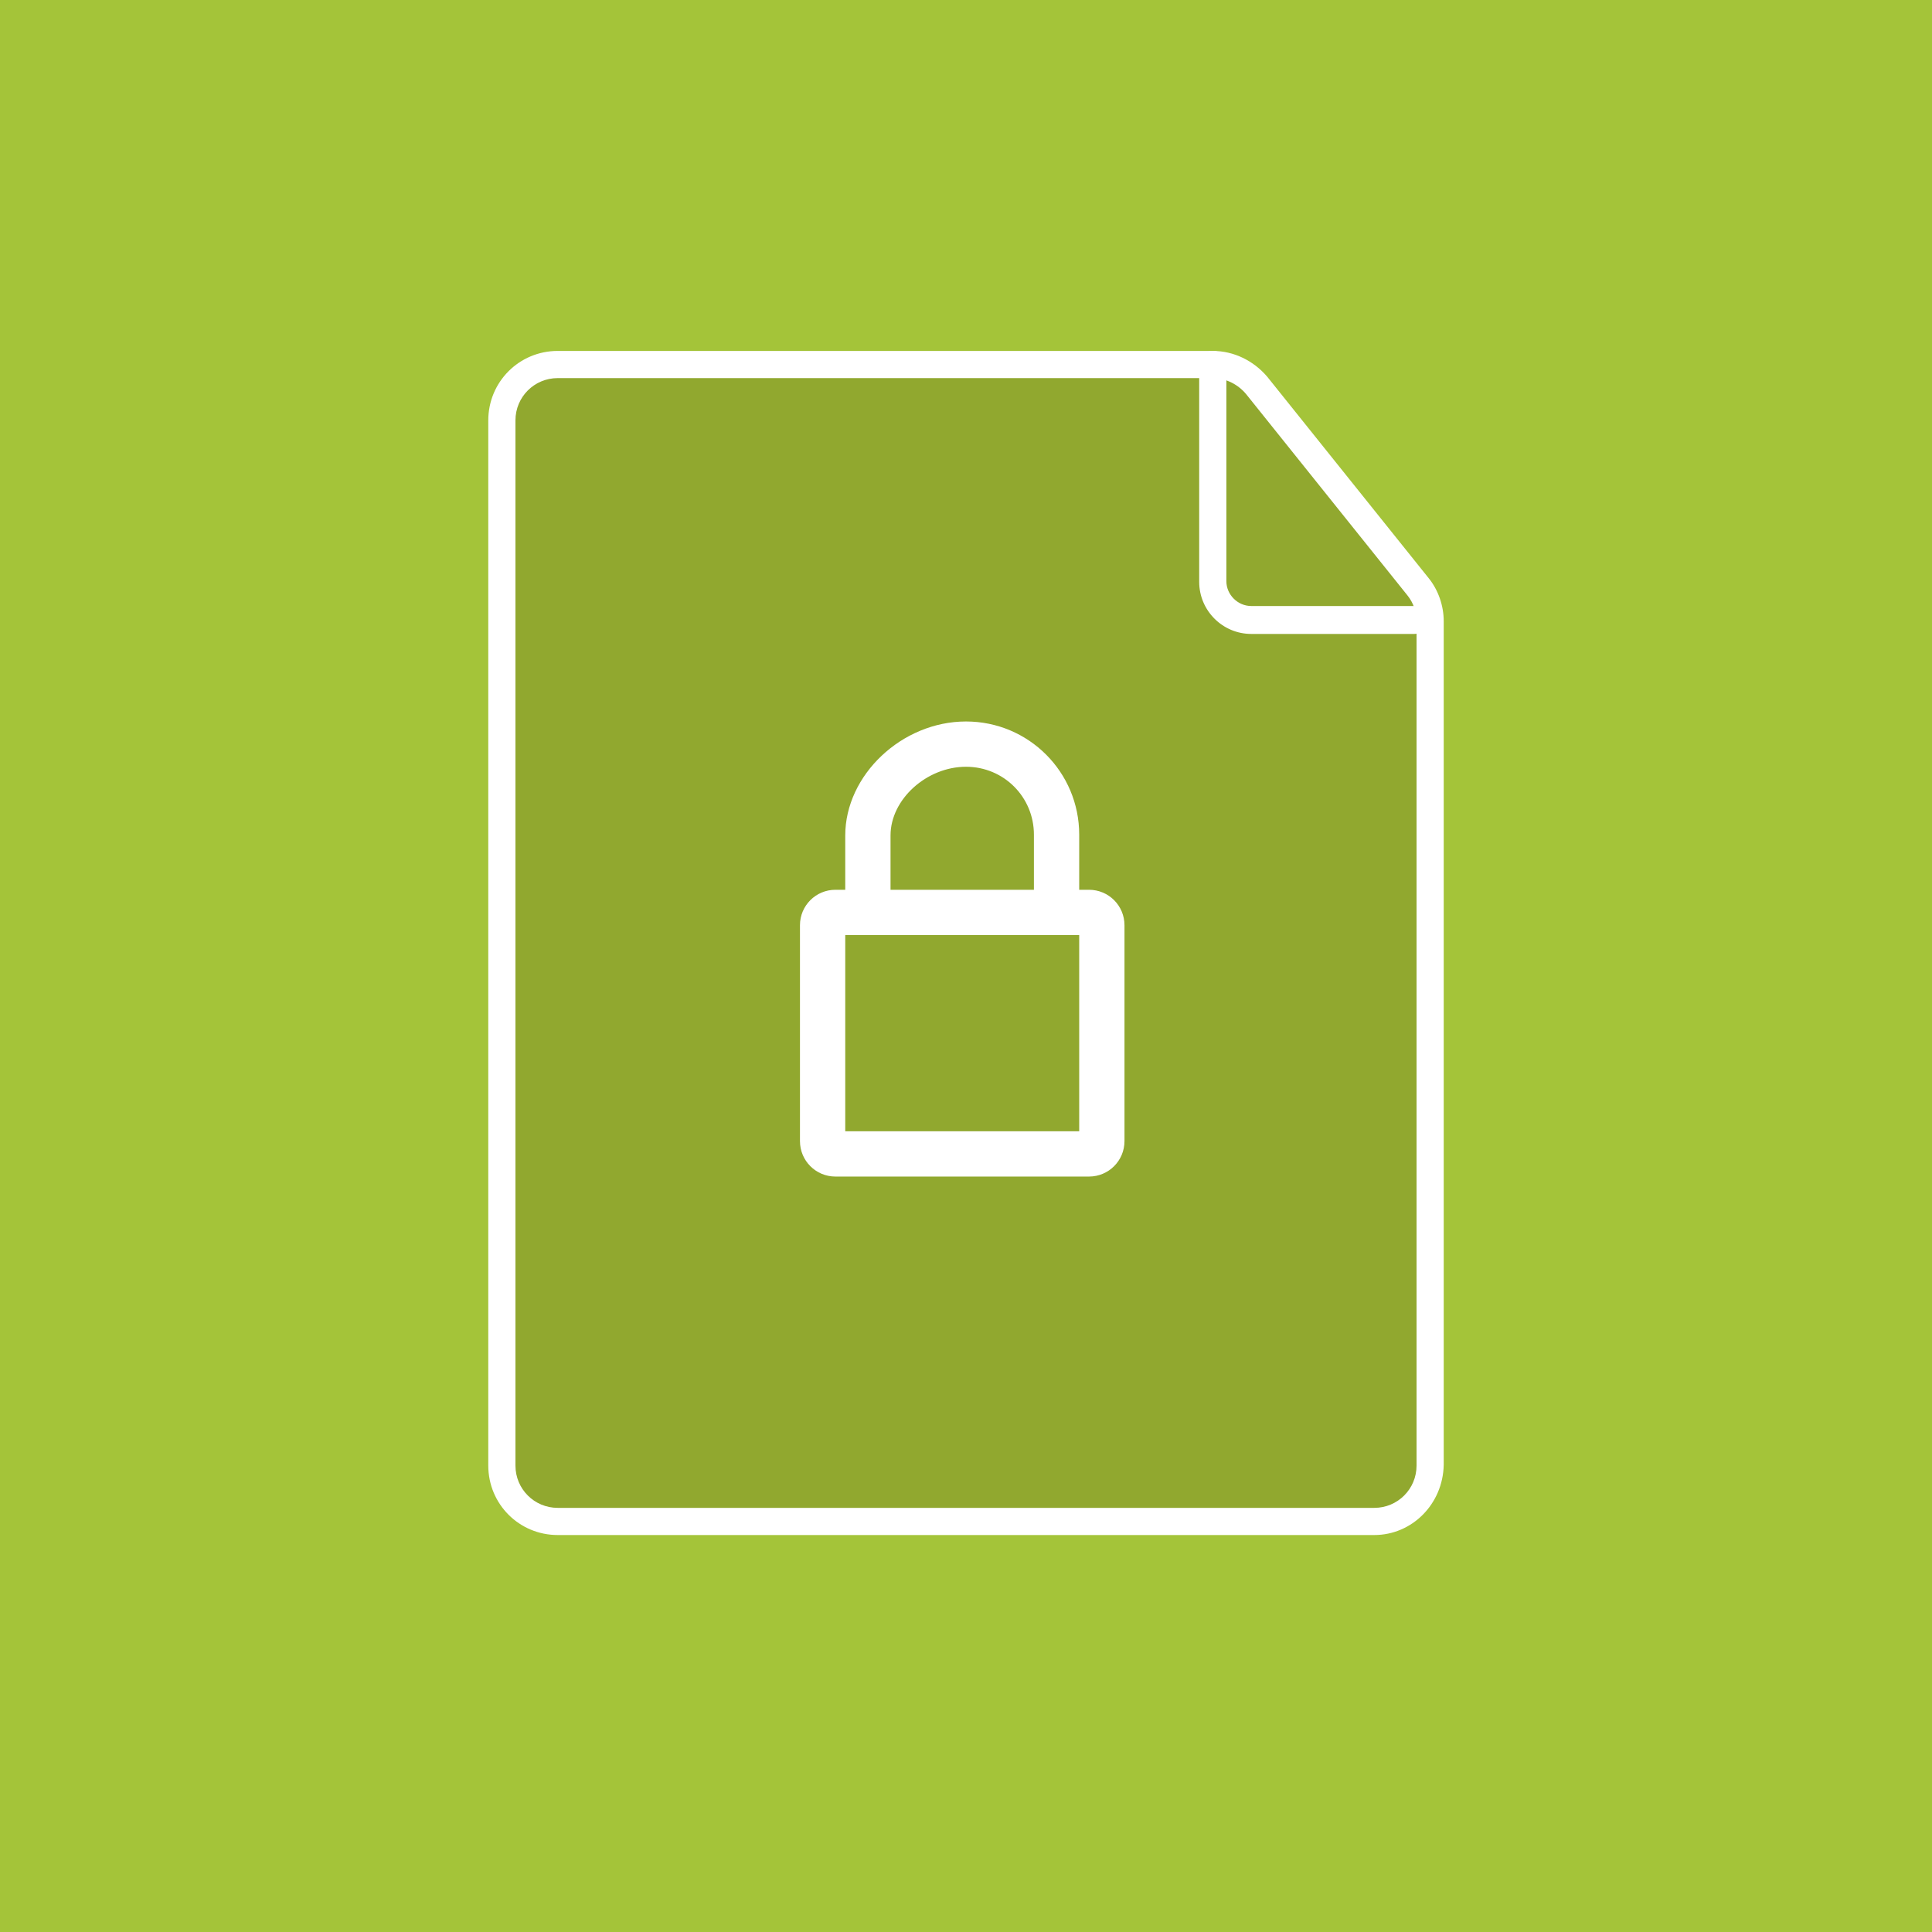
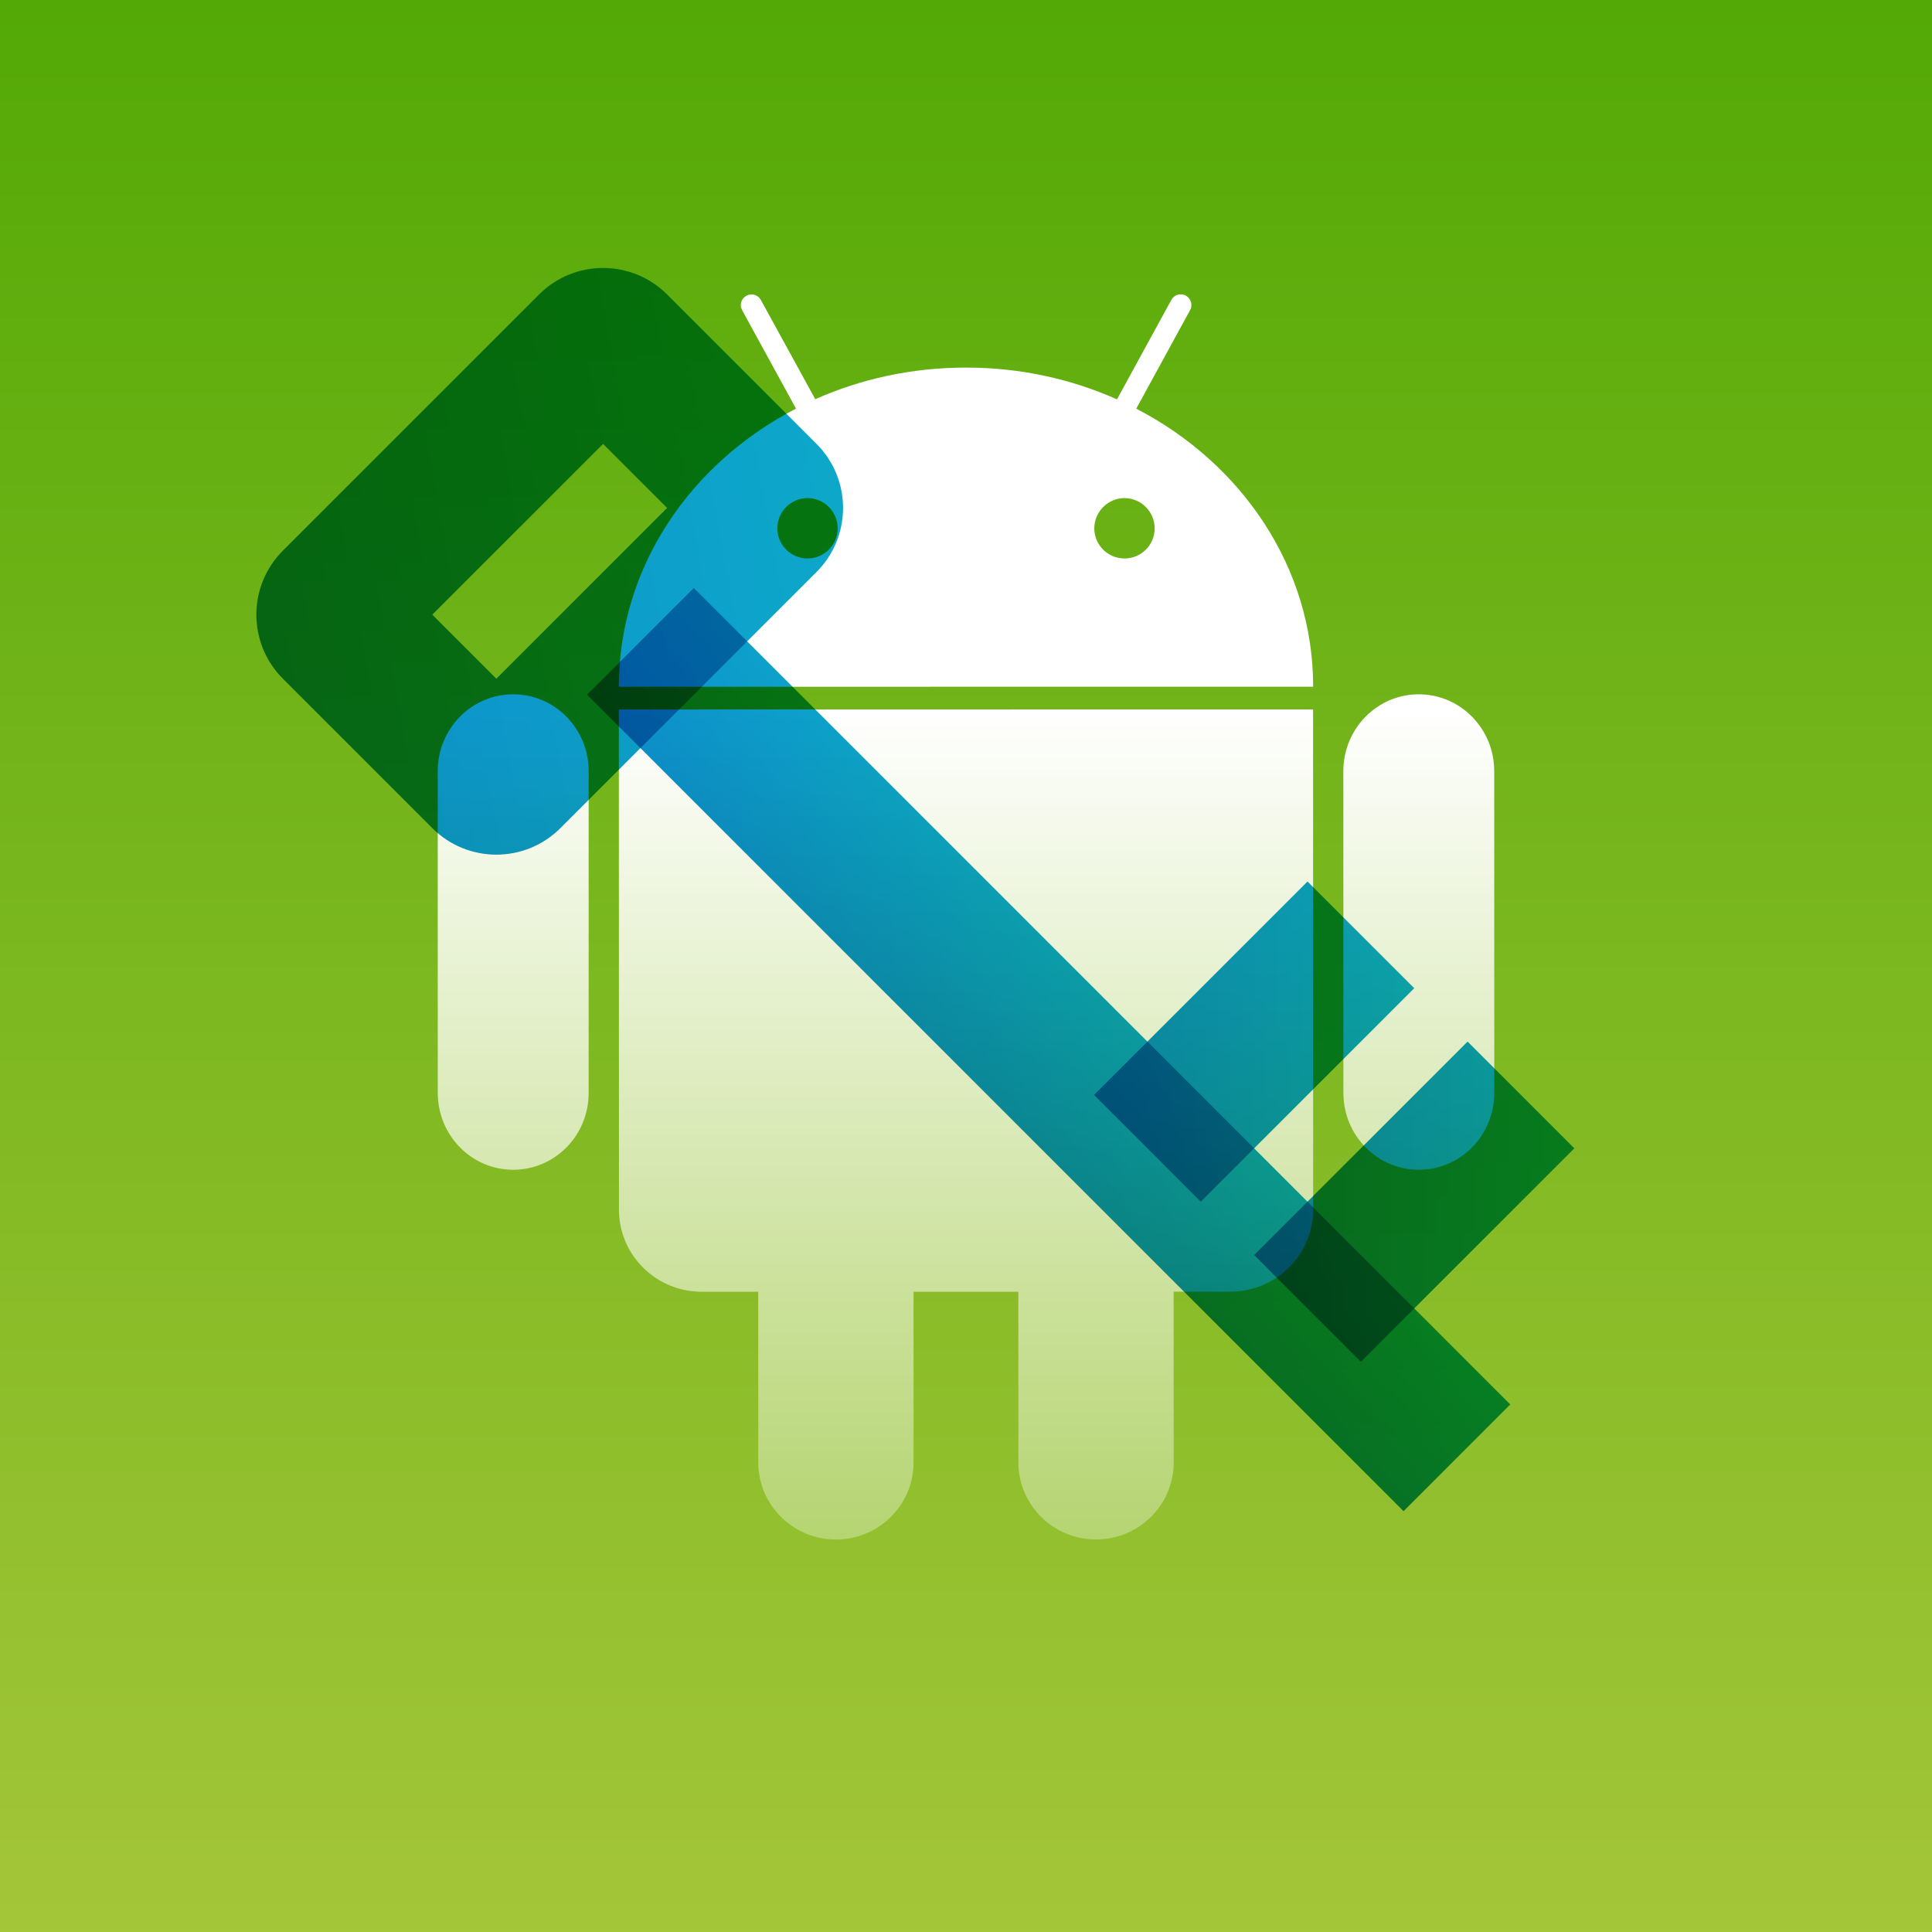
- <svg xmlns="http://www.w3.org/2000/svg" version="1.1" id="Layer_1" x="0px" y="0px" viewBox="0 0 256 256" enable-background="new 0 0 256 256" xml:space="preserve">
-   <rect x="0" y="0" fill="#A4C439" width="256" height="256" />
-   <g>
-     <g>
-       <path fill="#91A82F" d="M182.1,201.7H73.9c-4.1,0-7.4-3.3-7.4-7.4V55.7c0-4.1,3.3-7.4,7.4-7.4h86.8c2.2,0,4.4,1,5.8,2.8l21.4,26.7    c1,1.3,1.6,2.9,1.6,4.6v111.8C189.5,198.4,186.2,201.7,182.1,201.7z" />
-       <path fill="#FFFFFF" d="M182.1,203.4H73.9c-5.1,0-9.2-4.1-9.2-9.2V55.7c0-5.1,4.1-9.2,9.2-9.2h86.8c2.8,0,5.4,1.3,7.2,3.4    l21.4,26.7c1.3,1.6,2,3.7,2,5.7v111.8C191.2,199.3,187.1,203.4,182.1,203.4z M73.9,50.1c-3.1,0-5.6,2.5-5.6,5.6v138.5    c0,3.1,2.5,5.6,5.6,5.6h108.2c3.1,0,5.6-2.5,5.6-5.6V82.4c0-1.3-0.4-2.5-1.2-3.5l-21.4-26.7c-1.1-1.3-2.7-2.1-4.4-2.1H73.9z" />
-     </g>
-     <g>
-       <path fill="#FFFFFF" d="M187.4,84h-21.6c-3.8,0-6.9-3.1-6.9-6.9V48.3c0-1,0.8-1.8,1.8-1.8c1,0,1.8,0.8,1.8,1.8v28.7    c0,1.8,1.5,3.3,3.3,3.3h21.6c1,0,1.8,0.8,1.8,1.8S188.4,84,187.4,84z" />
-     </g>
-   </g>
-   <g>
-     <g>
-       <path fill="#FFFFFF" d="M144.3,155.9h-33.6c-2.6,0-4.7-2.1-4.7-4.7v-28.6c0-2.6,2.1-4.7,4.7-4.7h33.6c2.6,0,4.7,2.1,4.7,4.7v28.6    C149,153.8,146.9,155.9,144.3,155.9z M112,149.9h31v-26h-31V149.9z" />
-     </g>
-     <g>
-       <path fill="#FFFFFF" d="M140,123.9c-1.7,0-3-1.3-3-3v-10.3c0-5-4-9-9-9c-5.2,0-10,4.3-10,9.1v10.2c0,1.7-1.3,3-3,3s-3-1.3-3-3    v-10.2c0-8,7.5-15.1,16-15.1c8.3,0,15,6.7,15,15v10.3C143,122.6,141.7,123.9,140,123.9z" />
+ <svg xmlns="http://www.w3.org/2000/svg" width="256px" height="256px" viewBox="0 0 256 256" version="1.1">
+   <defs>
+     <linearGradient x1="50%" y1="0%" x2="50%" y2="100%" id="linearGradient-1">
+       <stop stop-color="#53A906" offset="0%" />
+       <stop stop-color="#A4C639" offset="100%" />
+     </linearGradient>
+     <linearGradient x1="50%" y1="33.183%" x2="50%" y2="132.41%" id="linearGradient-2">
+       <stop stop-color="#FFFFFF" offset="0%" />
+       <stop stop-color="#92C02E" offset="100%" />
+     </linearGradient>
+     <linearGradient x1="-26.536%" y1="-146.466%" x2="122.497%" y2="149.7%" id="linearGradient-3">
+       <stop stop-color="#0DD3C5" offset="0%" />
+       <stop stop-color="#0DC0C7" offset="8.751%" />
+       <stop stop-color="#0D83CD" offset="100%" />
+     </linearGradient>
+   </defs>
+   <g id="New-Icons" stroke="none" stroke-width="1" fill="none" fill-rule="evenodd">
+     <g id="Sign-APK">
+       <g id="sign-apk-stepicon">
+         <rect id="Rectangle" fill="url(#linearGradient-1)" x="0" y="0" width="256" height="256" />
+         <path d="M197.993,102.179 C197.992,96.556 193.516,91.999 187.995,92 C182.474,91.996 177.999,96.561 178,102.184 L178.007,144.82 C178.007,150.449 182.48,154.998 188.005,155 C193.526,154.999 197.999,150.449 198,144.816 L197.993,102.179 Z M82,94.015 L82.016,160.272 C82.011,166.299 86.924,171.163 92.994,171.165 L100.47,171.168 L100.478,193.789 C100.477,199.421 105.091,204 110.76,204 C116.445,204 121.051,199.417 121.052,193.782 L121.047,171.165 L134.938,171.162 L134.944,193.783 C134.942,199.412 139.559,203.998 145.229,203.989 C150.914,203.993 155.522,199.41 155.521,193.774 L155.515,171.16 L163.017,171.154 C169.072,171.156 173.999,166.285 174,160.258 L173.989,94 L82,94.015 Z M149.004,74 C146.796,74.002 145,72.216 145,70.004 C145.007,67.815 146.794,66.007 149.006,66 C151.201,66.006 153.002,67.813 153,70.007 C153.005,72.213 151.21,74 149.004,74 Z M106.99,74 C104.791,73.995 103,72.209 103,70.003 C103.001,67.806 104.788,66 106.993,66 C109.207,65.998 110.997,67.806 111,70.003 C111.001,72.206 109.206,73.999 106.99,74 Z M150.561,54.147 L157.689,41.104 C158.069,40.423 157.82,39.555 157.13,39.17 C156.435,38.801 155.576,39.052 155.208,39.738 L148.008,52.917 C141.948,50.216 135.169,48.7 127.995,48.708 C120.84,48.702 114.063,50.212 108.029,52.897 L100.822,39.753 C100.446,39.059 99.584,38.809 98.904,39.186 C98.21,39.56 97.956,40.43 98.341,41.11 L105.473,54.143 C91.46,61.384 81.993,75.171 82,91 L174,90.991 C174.003,75.164 164.553,61.405 150.561,54.147 Z M67.996,92 C62.475,91.997 58.001,96.563 58,102.181 L58.007,144.816 C58.009,150.453 62.485,155.001 68.006,155 C73.53,155 78.005,150.45 77.999,144.816 L78,102.175 C77.998,96.559 73.517,91.996 67.996,92 Z" id="Fill-10" fill="url(#linearGradient-2)" />
+         <g id="Group" transform="translate(125.1665, 123.1665) scale(-1, 1) rotate(-45) translate(-125.1665, -123.1665) translate(27.66652, 84.66652)" fill="url(#linearGradient-3)">
+           <rect id="Rectangle-2" style="mix-blend-mode: multiply;" x="0" y="30" width="153" height="20" />
+           <rect id="Rectangle-2-Copy" style="mix-blend-mode: multiply;" x="18" y="0" width="20" height="40" />
+           <rect id="Rectangle-2-Copy-2" style="mix-blend-mode: multiply;" x="48" y="0" width="20" height="40" />
+           <path d="M163,25 L163,57 L175,57 L175,25 L163,25 Z M155,5 L183,5 C189.627,5 195,10.373 195,17 L195,65 C195,71.627 189.627,77 183,77 L155,77 C148.373,77 143,71.627 143,65 L143,17 C143,10.373 148.373,5 155,5 Z" id="Rectangle-8" fill-rule="nonzero" style="mix-blend-mode: multiply;" />
+         </g>
+       </g>
    </g>
  </g>
</svg>
